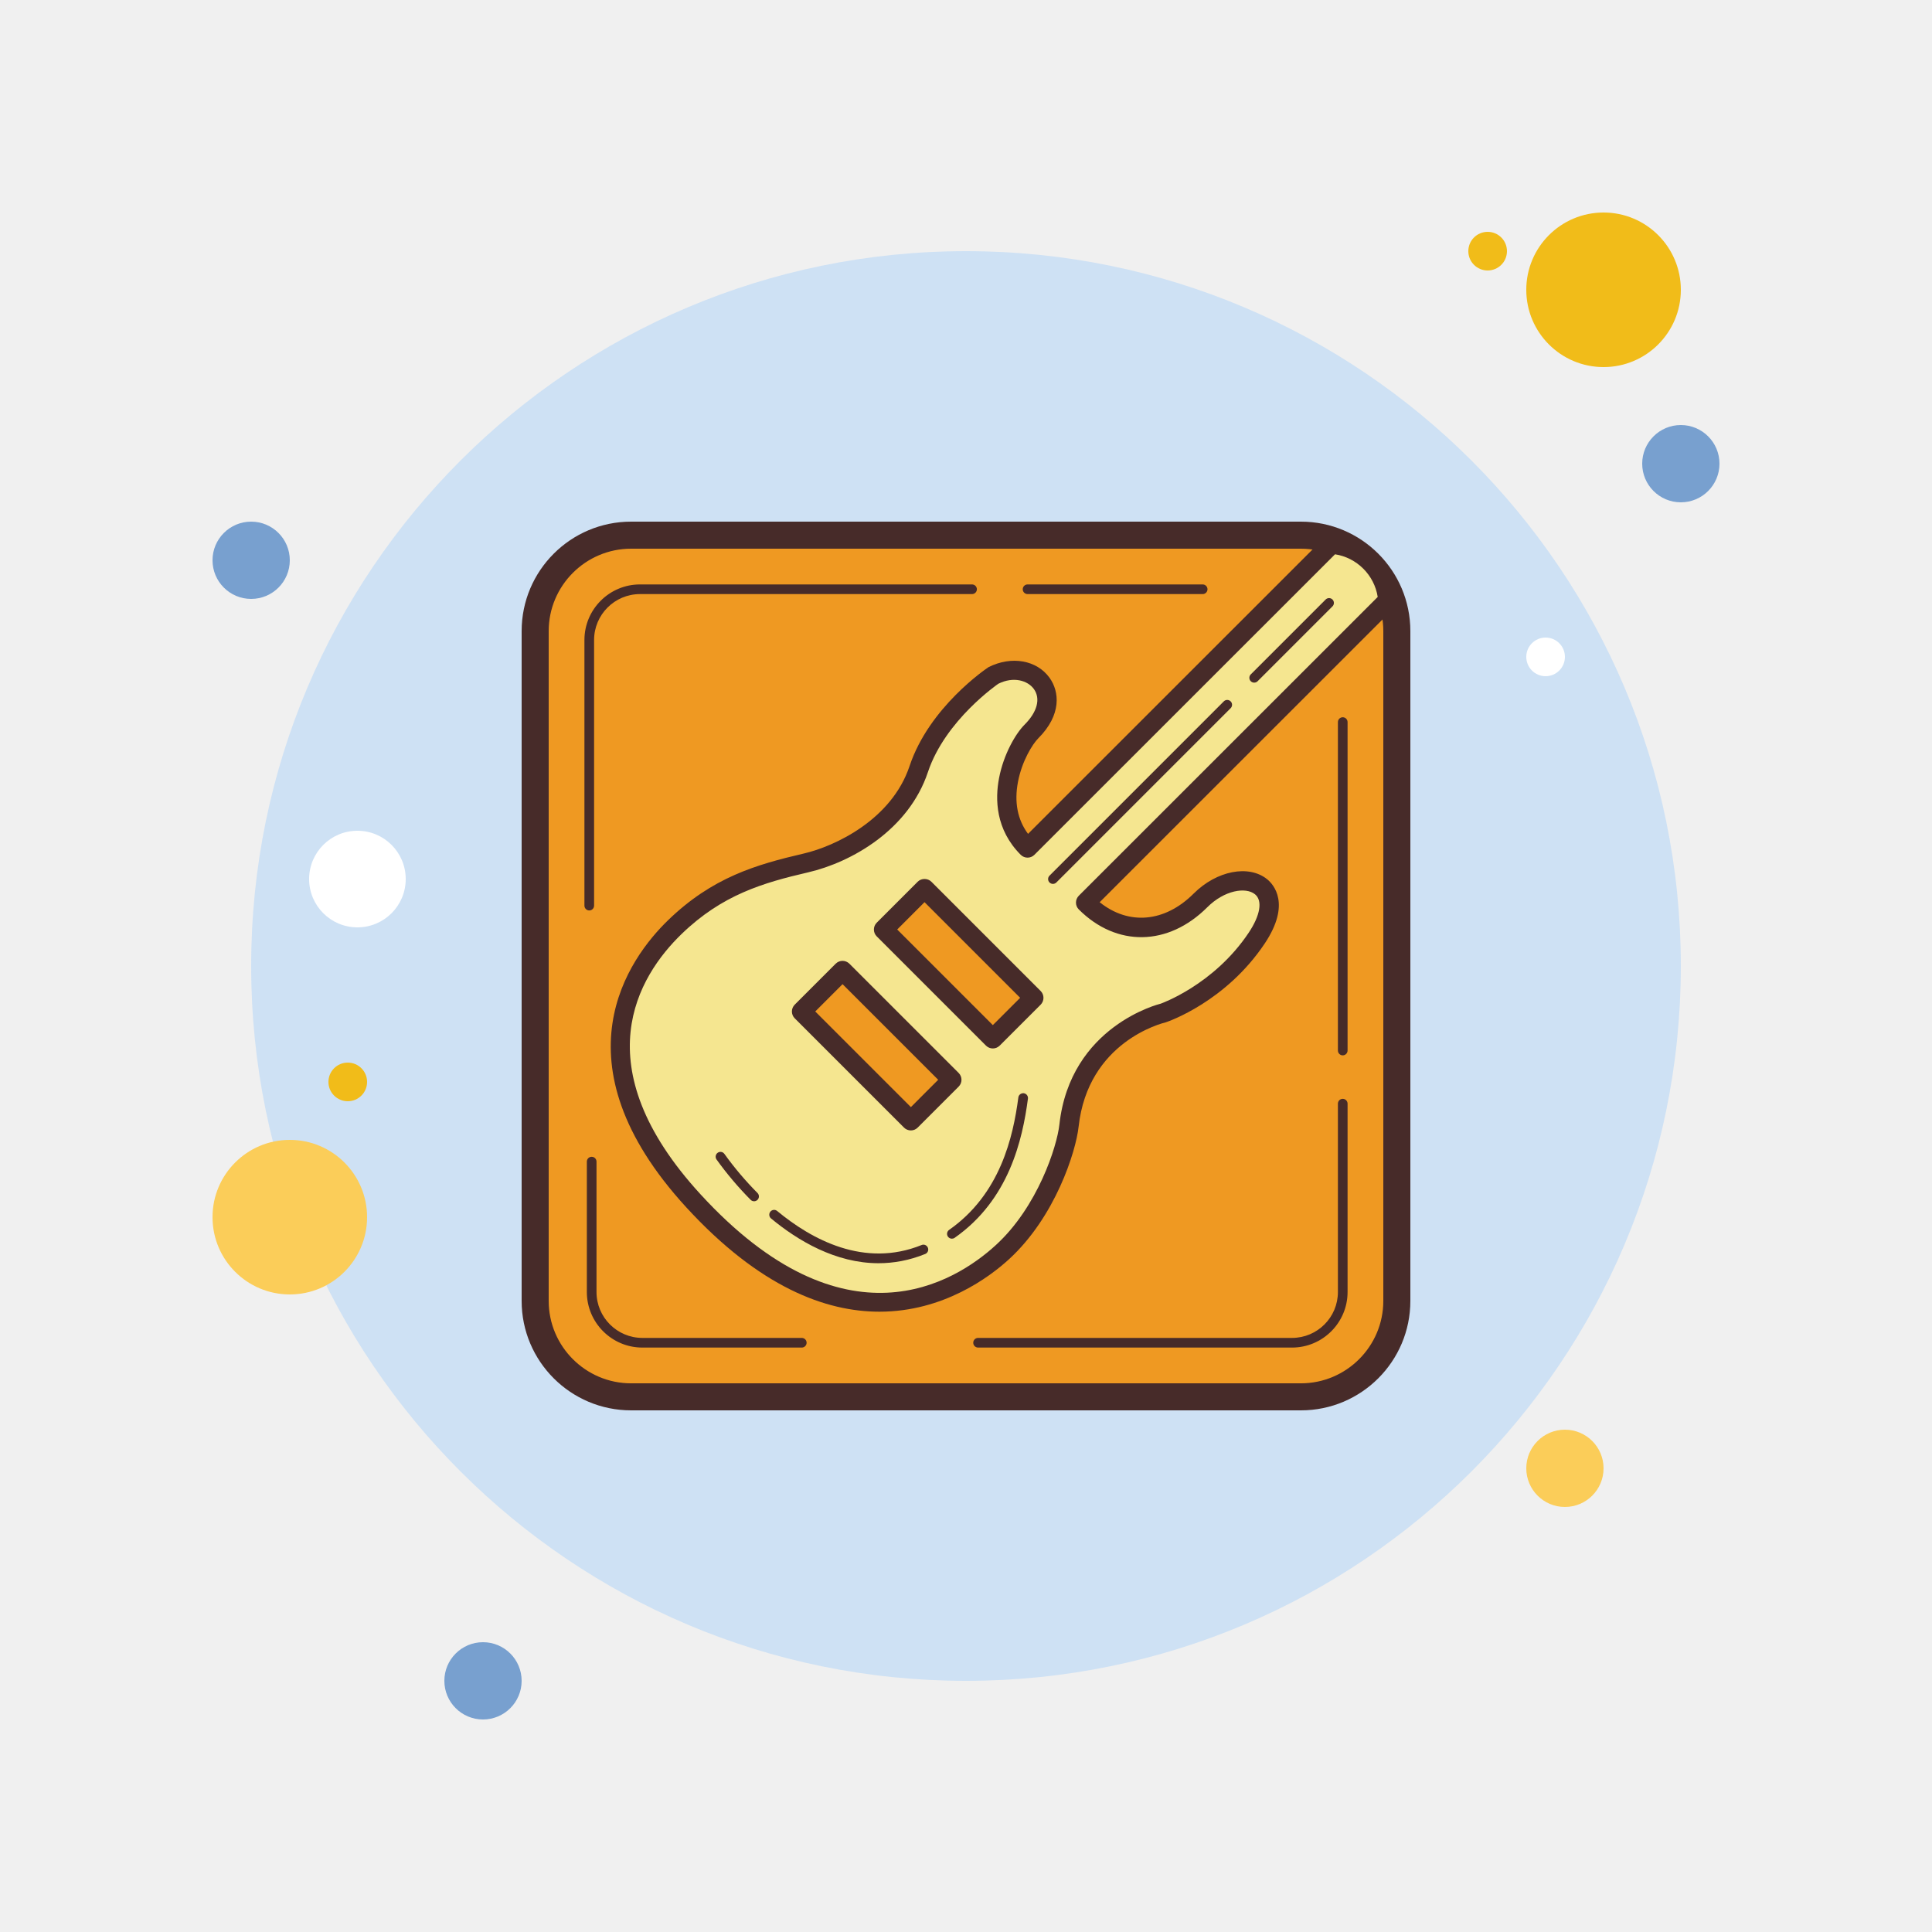
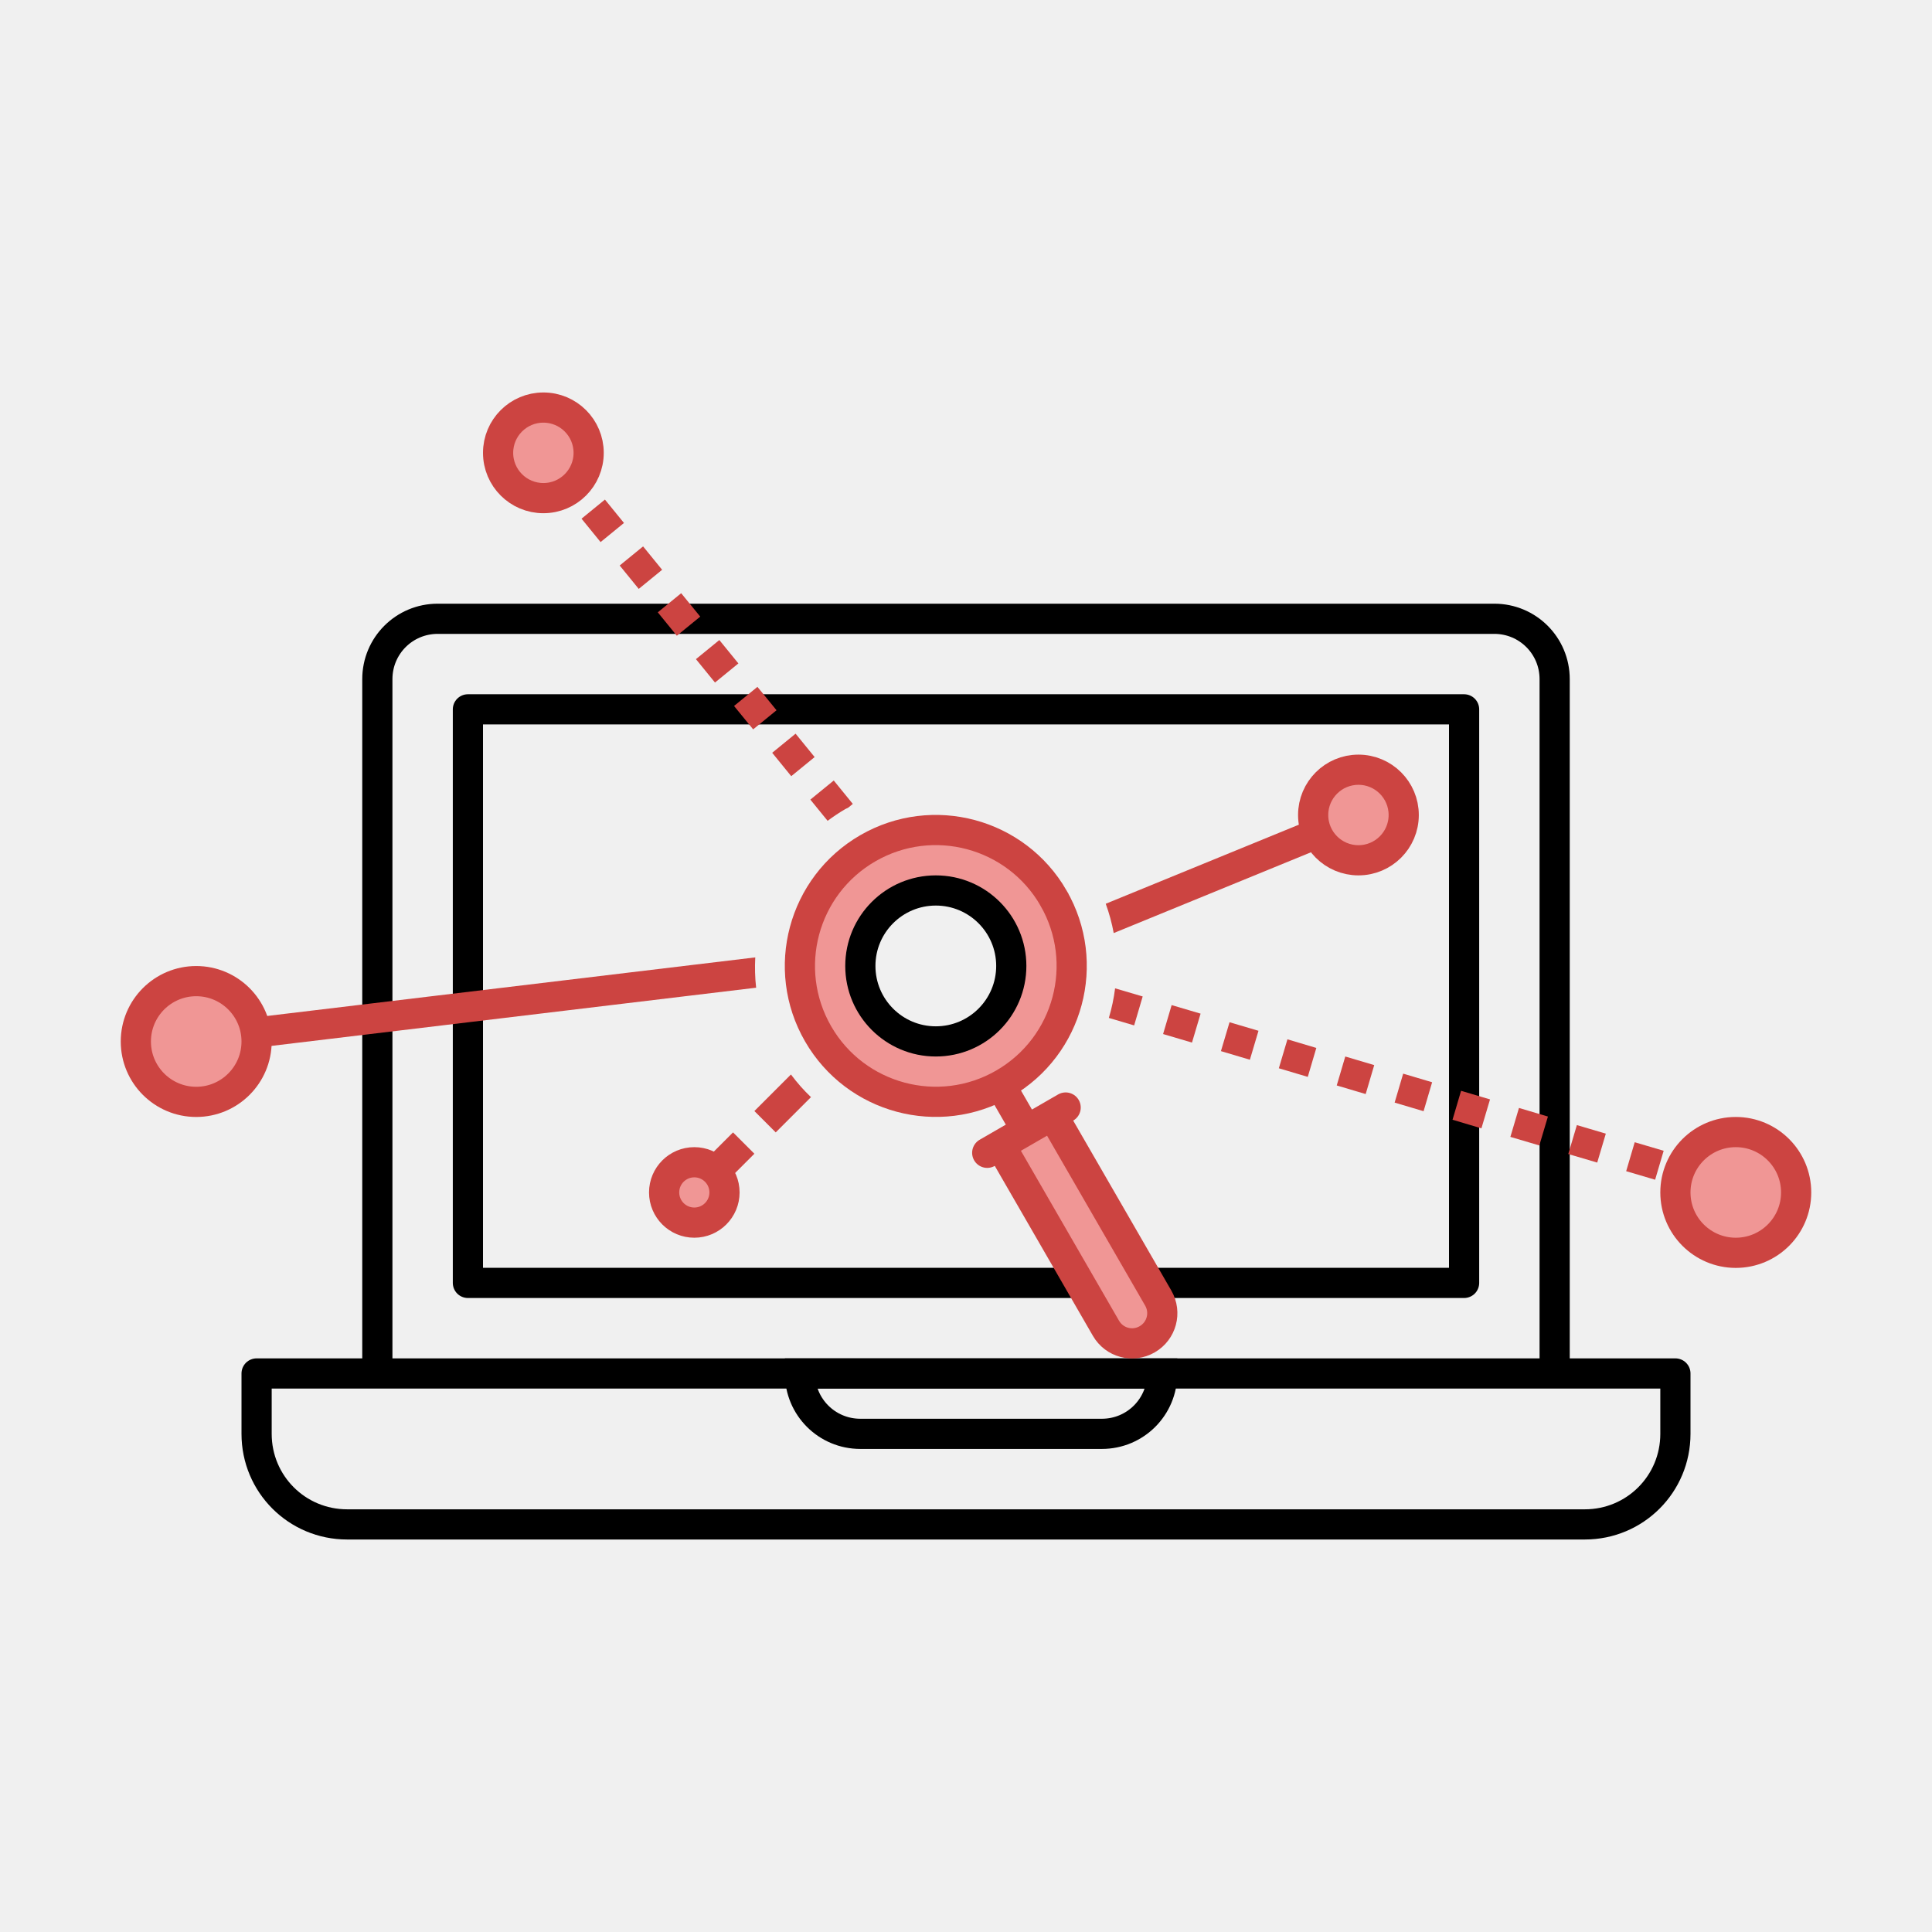
- <svg xmlns="http://www.w3.org/2000/svg" viewBox="0 0 100 100" width="100px" height="100px">
-   <circle cx="50" cy="50" r="37" fill="#cee1f4" />
-   <circle cx="13" cy="29" r="2" fill="#78a0cf" />
-   <circle cx="77" cy="13" r="1" fill="#f1bc19" />
-   <circle cx="83" cy="15" r="4" fill="#f1bc19" />
-   <circle cx="87" cy="24" r="2" fill="#78a0cf" />
-   <circle cx="81" cy="76" r="2" fill="#fbcd59" />
-   <circle cx="15" cy="63" r="4" fill="#fbcd59" />
-   <circle cx="25" cy="87" r="2" fill="#78a0cf" />
-   <circle cx="18.5" cy="45.5" r="2.5" fill="#fff" />
-   <circle cx="80" cy="34" r="1" fill="#fff" />
-   <circle cx="18" cy="56" r="1" fill="#f1bc19" />
-   <path fill="#ef9922" d="M32.667,72.3c-2.739,0-4.966-2.228-4.966-4.967V32.667c0-2.739,2.228-4.967,4.966-4.967h34.667 c2.739,0,4.967,2.228,4.967,4.967v34.666c0,2.739-2.228,4.967-4.967,4.967H32.667z" />
-   <path fill="#472b29" d="M67.333,28.4c2.353,0,4.267,1.914,4.267,4.267v34.667c0,2.353-1.914,4.267-4.267,4.267H32.667 c-2.353,0-4.267-1.914-4.267-4.267V32.667c0-2.353,1.914-4.267,4.267-4.267H67.333 M67.333,27H32.667 C29.537,27,27,29.537,27,32.667v34.667C27,70.463,29.537,73,32.667,73h34.667C70.463,73,73,70.463,73,67.333V32.667 C73,29.537,70.463,27,67.333,27L67.333,27z" />
-   <path fill="#f5e690" d="M62.135,46.606c-1.748,1.747-4.11,1.943-5.943,0.111l15.641-15.636 c-0.11-1.565-1.351-2.805-2.916-2.915L53.186,43.892c-2.124-2.123-0.569-5.261,0.201-6.031c1.944-1.943,0-3.887-1.944-2.915 c0,0-2.916,1.943-3.888,4.858s-3.939,4.418-5.832,4.858c-2.351,0.546-4.577,1.18-6.791,3.321 c-3.118,3.017-4.751,7.942,0.959,14.169c6.609,7.207,12.475,5.876,15.991,2.661c2.173-1.987,3.298-5.176,3.449-6.548 c0.53-4.829,4.86-5.83,4.86-5.83s2.916-0.972,4.86-3.887C66.995,45.635,64.079,44.663,62.135,46.606z" />
-   <path fill="#472b29" d="M45.52,67.893c-2.78,0.001-6.208-1.269-9.998-5.401c-6.917-7.544-2.96-12.909-0.938-14.866 c2.287-2.212,4.535-2.87,7.025-3.449c1.595-0.371,4.542-1.742,5.471-4.529c1.014-3.043,3.96-5.033,4.085-5.116 c1.196-0.602,2.503-0.361,3.158,0.548c0.517,0.718,0.635,1.918-0.584,3.137c-0.295,0.295-0.841,1.167-1.048,2.248 c-0.201,1.053-0.026,1.958,0.52,2.696l15.352-15.346c0.103-0.103,0.245-0.149,0.389-0.146c1.801,0.126,3.254,1.579,3.38,3.379 c0.01,0.145-0.043,0.286-0.146,0.389L56.919,46.699c1.499,1.202,3.364,1.05,4.863-0.446c1.19-1.191,2.864-1.515,3.813-0.737 c0.315,0.259,1.238,1.262-0.128,3.312c-2.017,3.023-4.992,4.042-5.118,4.084c-0.207,0.051-4.038,1.007-4.521,5.41 c-0.142,1.292-1.211,4.671-3.609,6.862C51.231,66.087,48.836,67.893,45.52,67.893z M51.667,35.394c0.008,0-2.736,1.866-3.638,4.569 c-1,2.998-3.961,4.668-6.193,5.188c-2.344,0.544-4.455,1.16-6.557,3.193c-2.251,2.178-5.117,6.823,0.979,13.472 c7.476,8.152,13.181,4.557,15.286,2.63c2.166-1.979,3.166-5.109,3.289-6.233c0.563-5.122,5.198-6.252,5.245-6.263l0,0 c-0.008,0,2.741-0.955,4.557-3.677c0.599-0.897,0.724-1.657,0.326-1.983c-0.476-0.392-1.585-0.217-2.473,0.671l0,0 c-2.022,2.021-4.694,2.065-6.65,0.111c-0.094-0.094-0.146-0.221-0.146-0.354s0.053-0.26,0.146-0.354L71.31,30.898 c-0.175-1.132-1.077-2.033-2.209-2.208L53.54,44.245c-0.195,0.195-0.512,0.195-0.707,0c-1.306-1.306-1.331-2.88-1.122-3.971 c0.234-1.227,0.85-2.294,1.322-2.767c0.658-0.658,0.838-1.348,0.479-1.845C53.198,35.228,52.465,34.994,51.667,35.394 L51.667,35.394z M62.136,46.606h0.01H62.136z" />
-   <g>
-     <rect width="3" height="8" x="43.879" y="50.121" fill="#ef9922" transform="rotate(-45.001 45.378 54.122)" />
-     <path fill="#472b29" d="M47.146,58.511c-0.133,0-0.26-0.053-0.354-0.146l-5.657-5.657c-0.195-0.195-0.195-0.512,0-0.707 l2.121-2.121c0.195-0.195,0.512-0.195,0.707,0l5.657,5.656c0.195,0.195,0.195,0.512,0,0.707L47.5,58.364 C47.406,58.458,47.279,58.511,47.146,58.511z M42.197,52.354l4.95,4.95l1.414-1.415l-4.95-4.949L42.197,52.354z" />
-   </g>
-   <g>
-     <rect width="3" height="8" x="48.121" y="45.879" fill="#ef9922" transform="rotate(-45.001 49.621 49.88)" />
-     <path fill="#472b29" d="M51.389,54.268c-0.128,0-0.256-0.049-0.354-0.146l-5.656-5.656c-0.195-0.195-0.195-0.512,0-0.707 l2.121-2.122c0.187-0.188,0.519-0.188,0.707,0l5.657,5.657c0.094,0.094,0.146,0.221,0.146,0.354s-0.053,0.26-0.146,0.354 l-2.122,2.121C51.645,54.219,51.517,54.268,51.389,54.268z M46.439,48.111l4.949,4.949l1.415-1.414l-4.95-4.95L46.439,48.111z" />
-   </g>
-   <g>
-     <path fill="#472b29" d="M66.875,69.75h-16.25c-0.138,0-0.25-0.112-0.25-0.25s0.112-0.25,0.25-0.25h16.25 c1.31,0,2.375-1.065,2.375-2.375v-9.75c0-0.138,0.112-0.25,0.25-0.25s0.25,0.112,0.25,0.25v9.75 C69.75,68.46,68.46,69.75,66.875,69.75z" />
-   </g>
-   <g>
-     <path fill="#472b29" d="M41.5,69.75h-8.25c-1.585,0-2.875-1.29-2.875-2.875v-6.75c0-0.138,0.112-0.25,0.25-0.25 s0.25,0.112,0.25,0.25v6.75c0,1.31,1.065,2.375,2.375,2.375h8.25c0.138,0,0.25,0.112,0.25,0.25S41.638,69.75,41.5,69.75z" />
-   </g>
-   <g>
-     <path fill="#472b29" d="M69.5,54.625c-0.138,0-0.25-0.112-0.25-0.25v-17c0-0.138,0.112-0.25,0.25-0.25s0.25,0.112,0.25,0.25 v17C69.75,54.513,69.638,54.625,69.5,54.625z" />
-   </g>
-   <g>
-     <path fill="#472b29" d="M62.25,30.75h-9.063c-0.138,0-0.25-0.112-0.25-0.25s0.112-0.25,0.25-0.25h9.063 c0.138,0,0.25,0.112,0.25,0.25S62.388,30.75,62.25,30.75z" />
-   </g>
-   <g>
-     <path fill="#472b29" d="M30.5,47.125c-0.138,0-0.25-0.112-0.25-0.25v-13.75c0-1.585,1.29-2.875,2.875-2.875h17.188 c0.138,0,0.25,0.112,0.25,0.25s-0.112,0.25-0.25,0.25H33.125c-1.31,0-2.375,1.065-2.375,2.375v13.75 C30.75,47.013,30.638,47.125,30.5,47.125z" />
-   </g>
-   <g>
-     <path fill="#472b29" d="M49.27,64.114c-0.079,0-0.156-0.037-0.205-0.106c-0.08-0.113-0.052-0.27,0.061-0.349 c2.646-1.853,3.313-4.802,3.584-6.859c0.019-0.137,0.145-0.227,0.28-0.215c0.138,0.019,0.233,0.144,0.216,0.281 c-0.284,2.15-0.986,5.236-3.793,7.203C49.369,64.1,49.319,64.114,49.27,64.114z" />
-   </g>
-   <g>
-     <path fill="#472b29" d="M45.474,65.384c-2.222,0-4.177-1.167-5.566-2.318c-0.106-0.088-0.121-0.246-0.033-0.352 c0.088-0.106,0.245-0.122,0.352-0.033c1.77,1.467,4.502,2.963,7.474,1.762c0.126-0.056,0.273,0.009,0.326,0.138 c0.052,0.128-0.01,0.273-0.138,0.325C47.06,65.241,46.25,65.384,45.474,65.384z" />
-   </g>
-   <g>
-     <path fill="#472b29" d="M39.032,62.177c-0.064,0-0.128-0.024-0.177-0.073c-0.635-0.639-1.229-1.34-1.766-2.087 c-0.081-0.111-0.055-0.268,0.057-0.349c0.112-0.08,0.268-0.057,0.349,0.058c0.521,0.725,1.098,1.405,1.714,2.024 c0.097,0.098,0.097,0.257-0.001,0.354C39.159,62.152,39.096,62.177,39.032,62.177z" />
-   </g>
-   <g>
-     <path fill="#472b29" d="M64.917,35.333c-0.064,0-0.128-0.024-0.177-0.073c-0.098-0.098-0.098-0.256,0-0.354l3.875-3.875 c0.098-0.098,0.256-0.098,0.354,0s0.098,0.256,0,0.354l-3.875,3.875C65.045,35.309,64.981,35.333,64.917,35.333z" />
-   </g>
-   <g>
-     <path fill="#472b29" d="M54.5,45.75c-0.064,0-0.128-0.024-0.177-0.073c-0.098-0.098-0.098-0.256,0-0.354l9.021-9.021 c0.098-0.098,0.256-0.098,0.354,0s0.098,0.256,0,0.354l-9.021,9.021C54.628,45.726,54.564,45.75,54.5,45.75z" />
+ <svg xmlns="http://www.w3.org/2000/svg" width="64" height="64" viewBox="0 0 64 64">
+   <g transform="translate(-1268 -1051.364)">
+     <path fill="#f09695" d="M1327.5 1090.865a2 2 0 0 1-2 2 2 2 0 0 1-2-2 2 2 0 0 1 2-2 2 2 0 0 1 2 2zM1276.5 1085.865a2 2 0 0 1-2 2 2 2 0 0 1-2-2 2 2 0 0 1 2-2 2 2 0 0 1 2 2zM1292 1090.865a1.0 1 0 0 1-1 1 1.0 1 0 0 1-1-1 1.0 1 0 0 1 1-1 1.0 1 0 0 1 1 1zM1287.5 1066.365a1.5 1.5 0 0 1-1.5 1.5 1.5 1.5 0 0 1-1.5-1.5 1.5 1.5 0 0 1 1.5-1.5 1.5 1.5 0 0 1 1.5 1.5zM1314.5 1078.362a1.5 1.5 0 0 1-1.5 1.5 1.5 1.5 0 0 1-1.5-1.5 1.5 1.5 0 0 1 1.5-1.5 1.5 1.5 0 0 1 1.5 1.5z" />
+     <g transform="translate(150 55)">
+       <path fill="none" stroke="#000" stroke-linecap="round" stroke-linejoin="round" d="m 1153.656,1038.862 -20.156,0 0,-19 33,0 0,19 -10.312,0" />
+       <path fill="none" stroke="#000" stroke-dashoffset="1" stroke-linejoin="round" d="m 1126.5,1041.862 0,2 c 0,1.662 1.338,3 3,3 l 41,0 c 1.662,0 3,-1.338 3,-3 l 0,-2 z" />
+       <path fill="none" stroke="#000" d="M1169.5 1041.862l0-23c0-1.108-.892-2-2-2l-35 0c-1.108 0-2 .892-2 2l0 23M1156.5 1041.862l0 0c0 1.108-.892 2-2 2l-8 0c-1.108 0-2-.892-2-2l0 0c2 0 9 0 12 0z" />
+     </g>
+     <path fill="#f09695" d="m 1302.868,1088.302 3.5,6.062 c 0.277,0.48 0.114,1.089 -0.366,1.366 -0.48,0.277 -1.089,0.114 -1.366,-0.366 l -3.5,-6.062" />
+     <path fill="none" stroke="#cc4441" d="m 1302.868,1088.302 3.5,6.062 c 0.277,0.48 0.114,1.089 -0.366,1.366 -0.48,0.277 -1.089,0.114 -1.366,-0.366 l -3.5,-6.062" />
+     <path fill="#474545" stroke="#cc4441" stroke-linecap="round" stroke-linejoin="round" d="m 1303.301,1088.052 -2.598,1.5" />
+     <path fill="#f09695" d="m 1968.893,90.5 a 4.502,4.502 0 0 0 -2.145,0.602 4.502,4.502 0 0 0 -1.646,6.148 4.502,4.502 0 0 0 6.148,1.648 4.502,4.502 0 0 0 1.648,-6.148 4.502,4.502 0 0 0 -4.006,-2.25 z m 0.107,2 a 2.5,2.5 0 0 1 2.5,2.5 2.5,2.5 0 0 1 -2.5,2.5 2.5,2.5 0 0 1 -2.5,-2.5 2.5,2.5 0 0 1 2.5,-2.5 z" transform="translate(-670 988.362)" />
+     <path fill="#cc4441" fill-rule="evenodd" d="M1294.201 98.596l-1.211 1.211.707.707 1.168-1.168c-.24-.227-.461-.479-.664-.75zm-1.918 1.918l-.783.783.676.738.814-.814zM1293.018 94.717l-16.693 2.003.157.99 16.566-1.989c-.039-.334-.046-.671-.029-1.004zM1288.039 79.551l-.775.633.631.775.775-.633zm1.264 1.551l-.775.633.631.775.775-.633zm1.262 1.551l-.775.633.631.775.775-.633zm1.264 1.551l-.775.633.631.775.775-.633zm1.262 1.551l-.775.633.633.775.775-.633zm1.264 1.551l-.775.633.631.775.775-.633zm1.264 1.551l-.775.633.572.703c.186-.139.38-.27.586-.389.033-.019.068-.032.102-.051l.146-.121zM1304.939 95.742c-.042.333-.111.66-.207.98l.838.248.283-.959zm1.873.555l-.283.959.957.283.285-.959zm1.918.568l-.285.957.959.285.285-.959zm1.918.566l-.285.959.959.285.283-.959zM1312.564 98l-.283.959.959.285.283-.959zm1.918.568l-.283.959.959.285.283-.959zm1.918.568l-.283.959.957.285.285-.959zm1.918.568l-.285.959.959.283.285-.957zm1.918.568l-.285.959.959.283.285-.959zm1.916.568l-.283.959.959.283.283-.959zM1311.504 90.125l-6.875 2.815c.116.319.204.643.264.971l7.02-2.875z" color="#000" font-family="sans-serif" font-weight="400" overflow="visible" transform="translate(0 988.362)" white-space="normal" style="line-height:normal;text-indent:0;text-align:start;text-decoration-line:none;text-decoration-style:solid;text-decoration-color:#000;text-transform:none;block-progression:tb;isolation:auto;mix-blend-mode:normal" />
+     <path fill="none" stroke="#cc4441" d="M1327.5 1090.865a2 2 0 0 1-2 2 2 2 0 0 1-2-2 2 2 0 0 1 2-2 2 2 0 0 1 2 2zM1276.5 1085.865a2 2 0 0 1-2 2 2 2 0 0 1-2-2 2 2 0 0 1 2-2 2 2 0 0 1 2 2zM1292 1090.865a1.0 1 0 0 1-1 1 1.0 1 0 0 1-1-1 1.0 1 0 0 1 1-1 1.0 1 0 0 1 1 1zM1287.5 1066.365a1.5 1.5 0 0 1-1.5 1.5 1.5 1.5 0 0 1-1.5-1.5 1.5 1.5 0 0 1 1.5-1.5 1.5 1.5 0 0 1 1.5 1.5zM1314.5 1078.362a1.5 1.5 0 0 1-1.5 1.5 1.5 1.5 0 0 1-1.5-1.5 1.5 1.5 0 0 1 1.5-1.5 1.5 1.5 0 0 1 1.5 1.5z" />
+     <path fill="none" stroke="#000" d="m 1301.5,1083.362 a 2.5,2.5 0 0 1 -2.5,2.5 2.5,2.5 0 0 1 -2.5,-2.5 2.5,2.5 0 0 1 2.5,-2.5 2.5,2.5 0 0 1 2.5,2.5 z" />
+     <path fill="none" stroke="#cc4441" d="m 1302.898,1081.111 a 4.502,4.502 0 0 1 -1.648,6.149 4.502,4.502 0 0 1 -6.149,-1.648 4.502,4.502 0 0 1 1.648,-6.149 4.502,4.502 0 0 1 6.149,1.647 z" />
+     <path fill="#cc4441" d="m 1301.685,1087.253 0.75,1.299 -0.866,0.5 -0.75,-1.299 z" />
  </g>
</svg>
